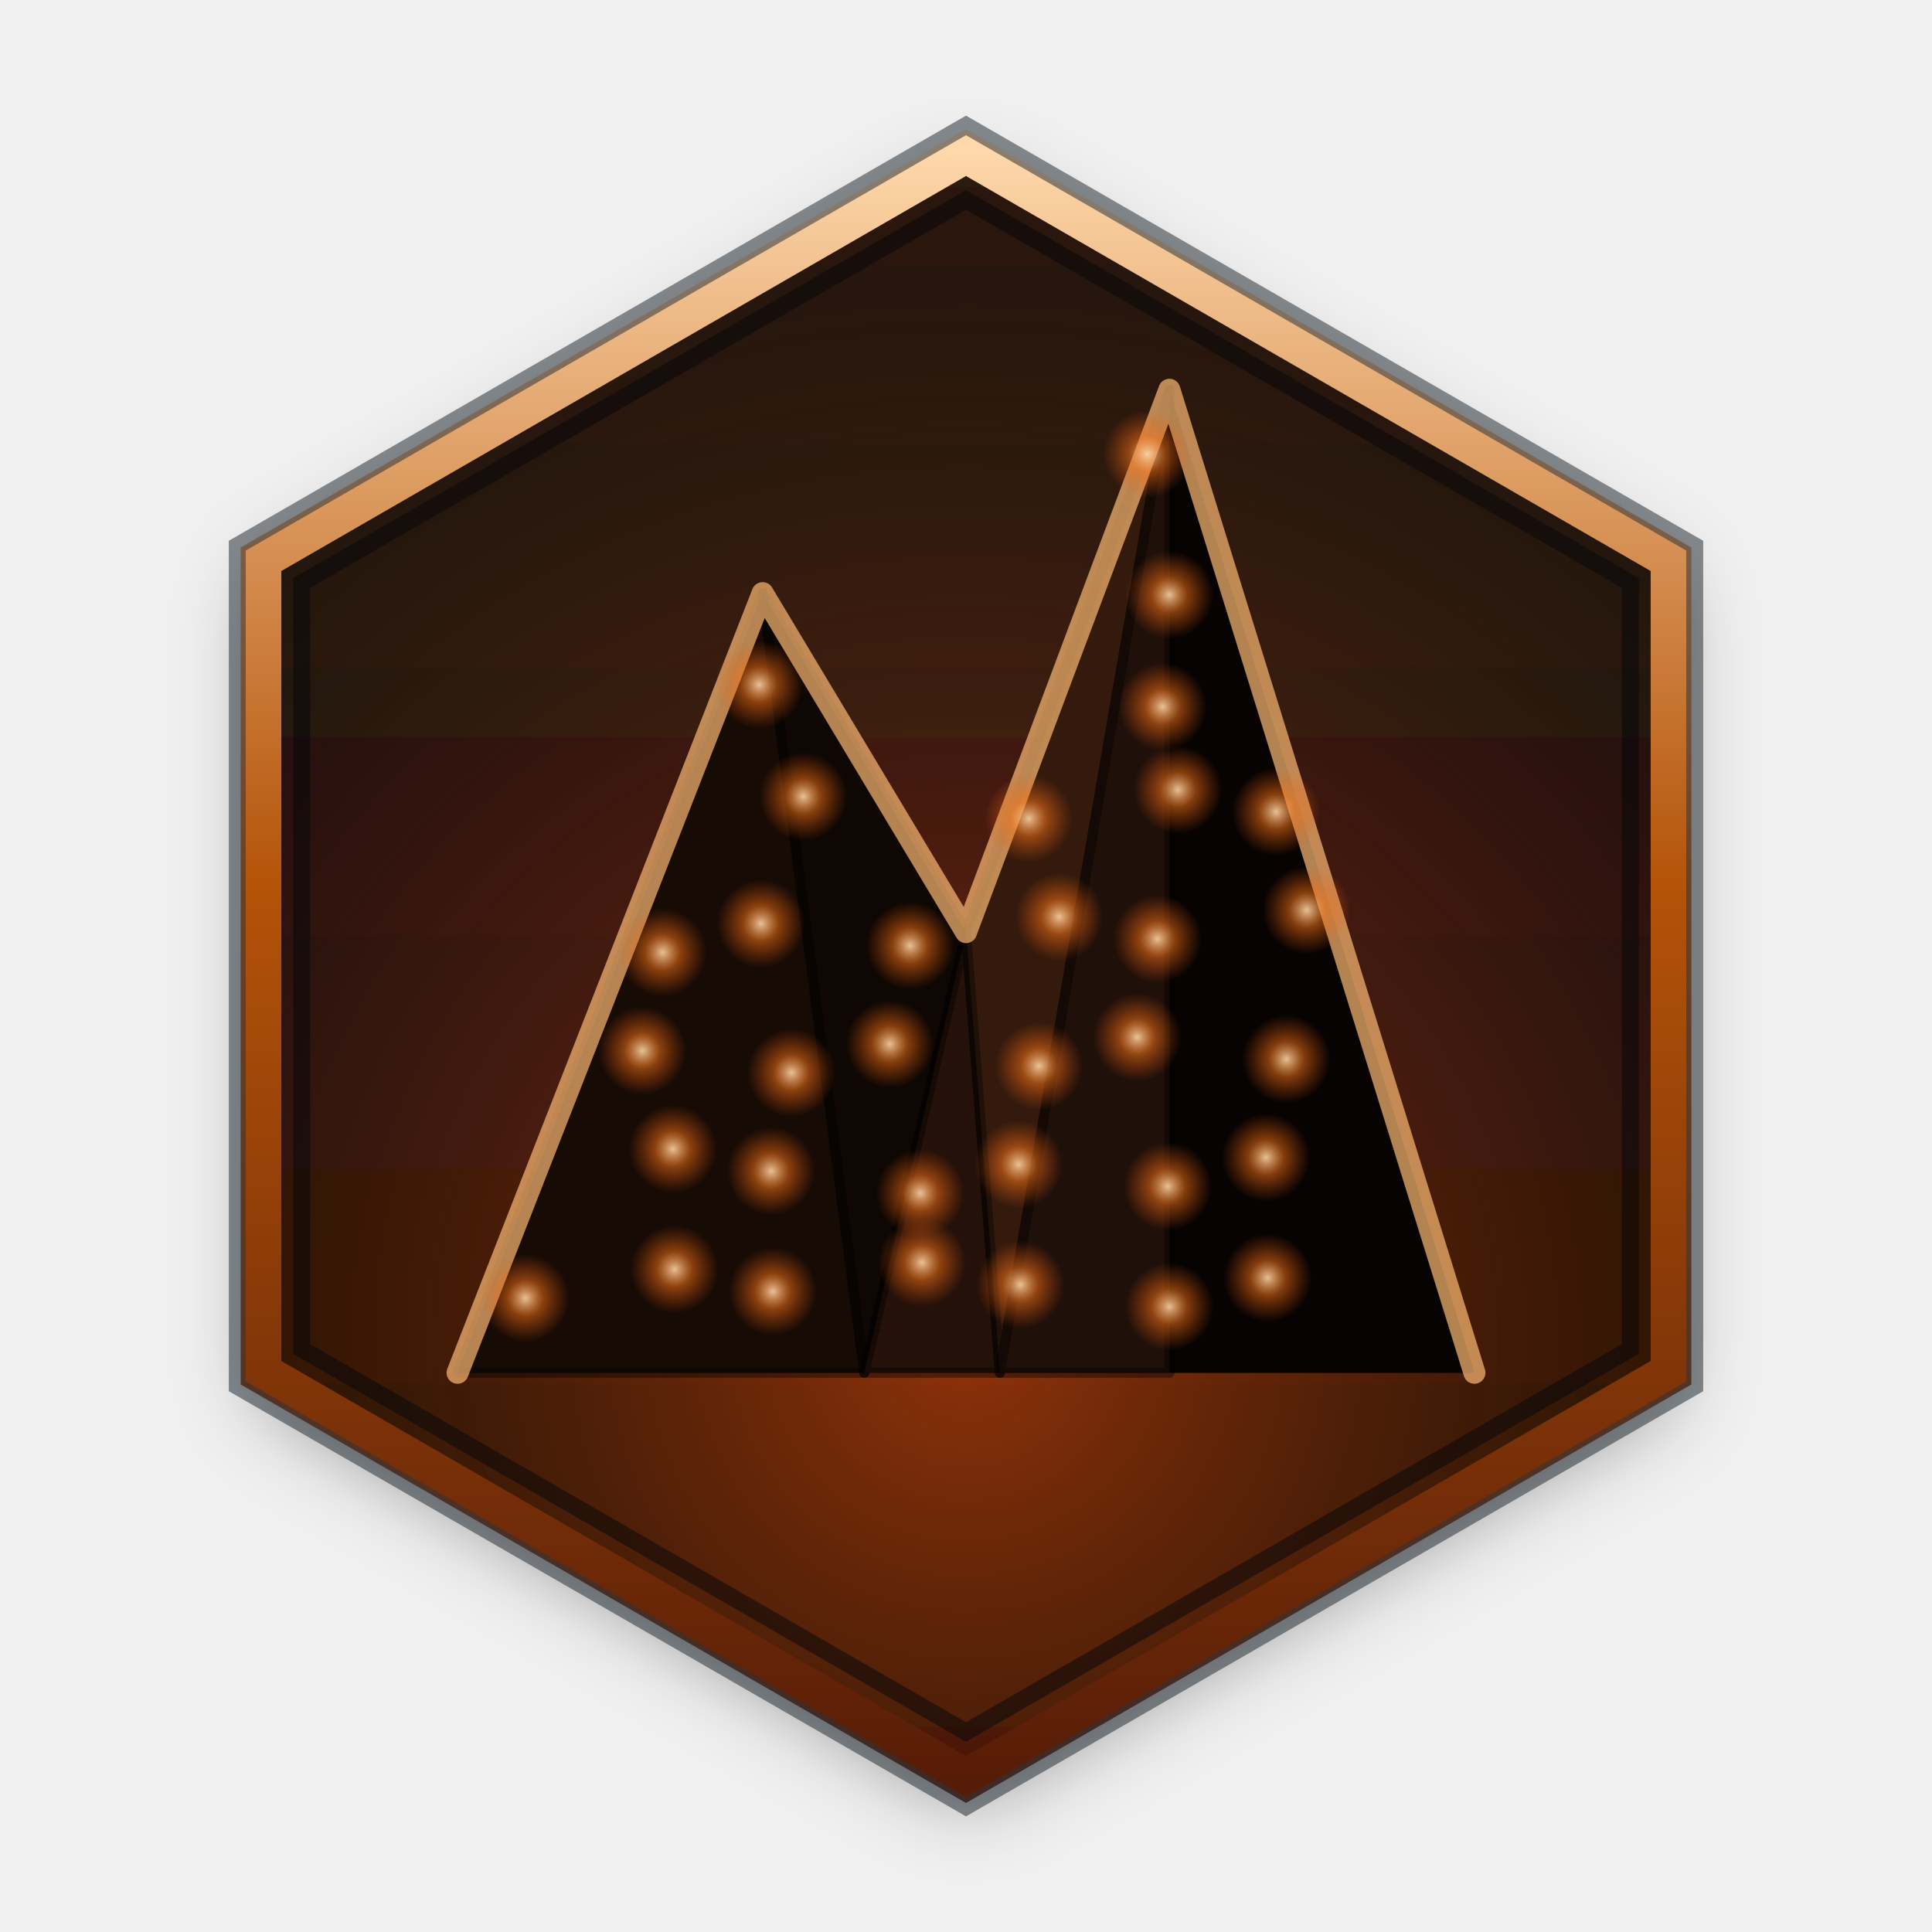
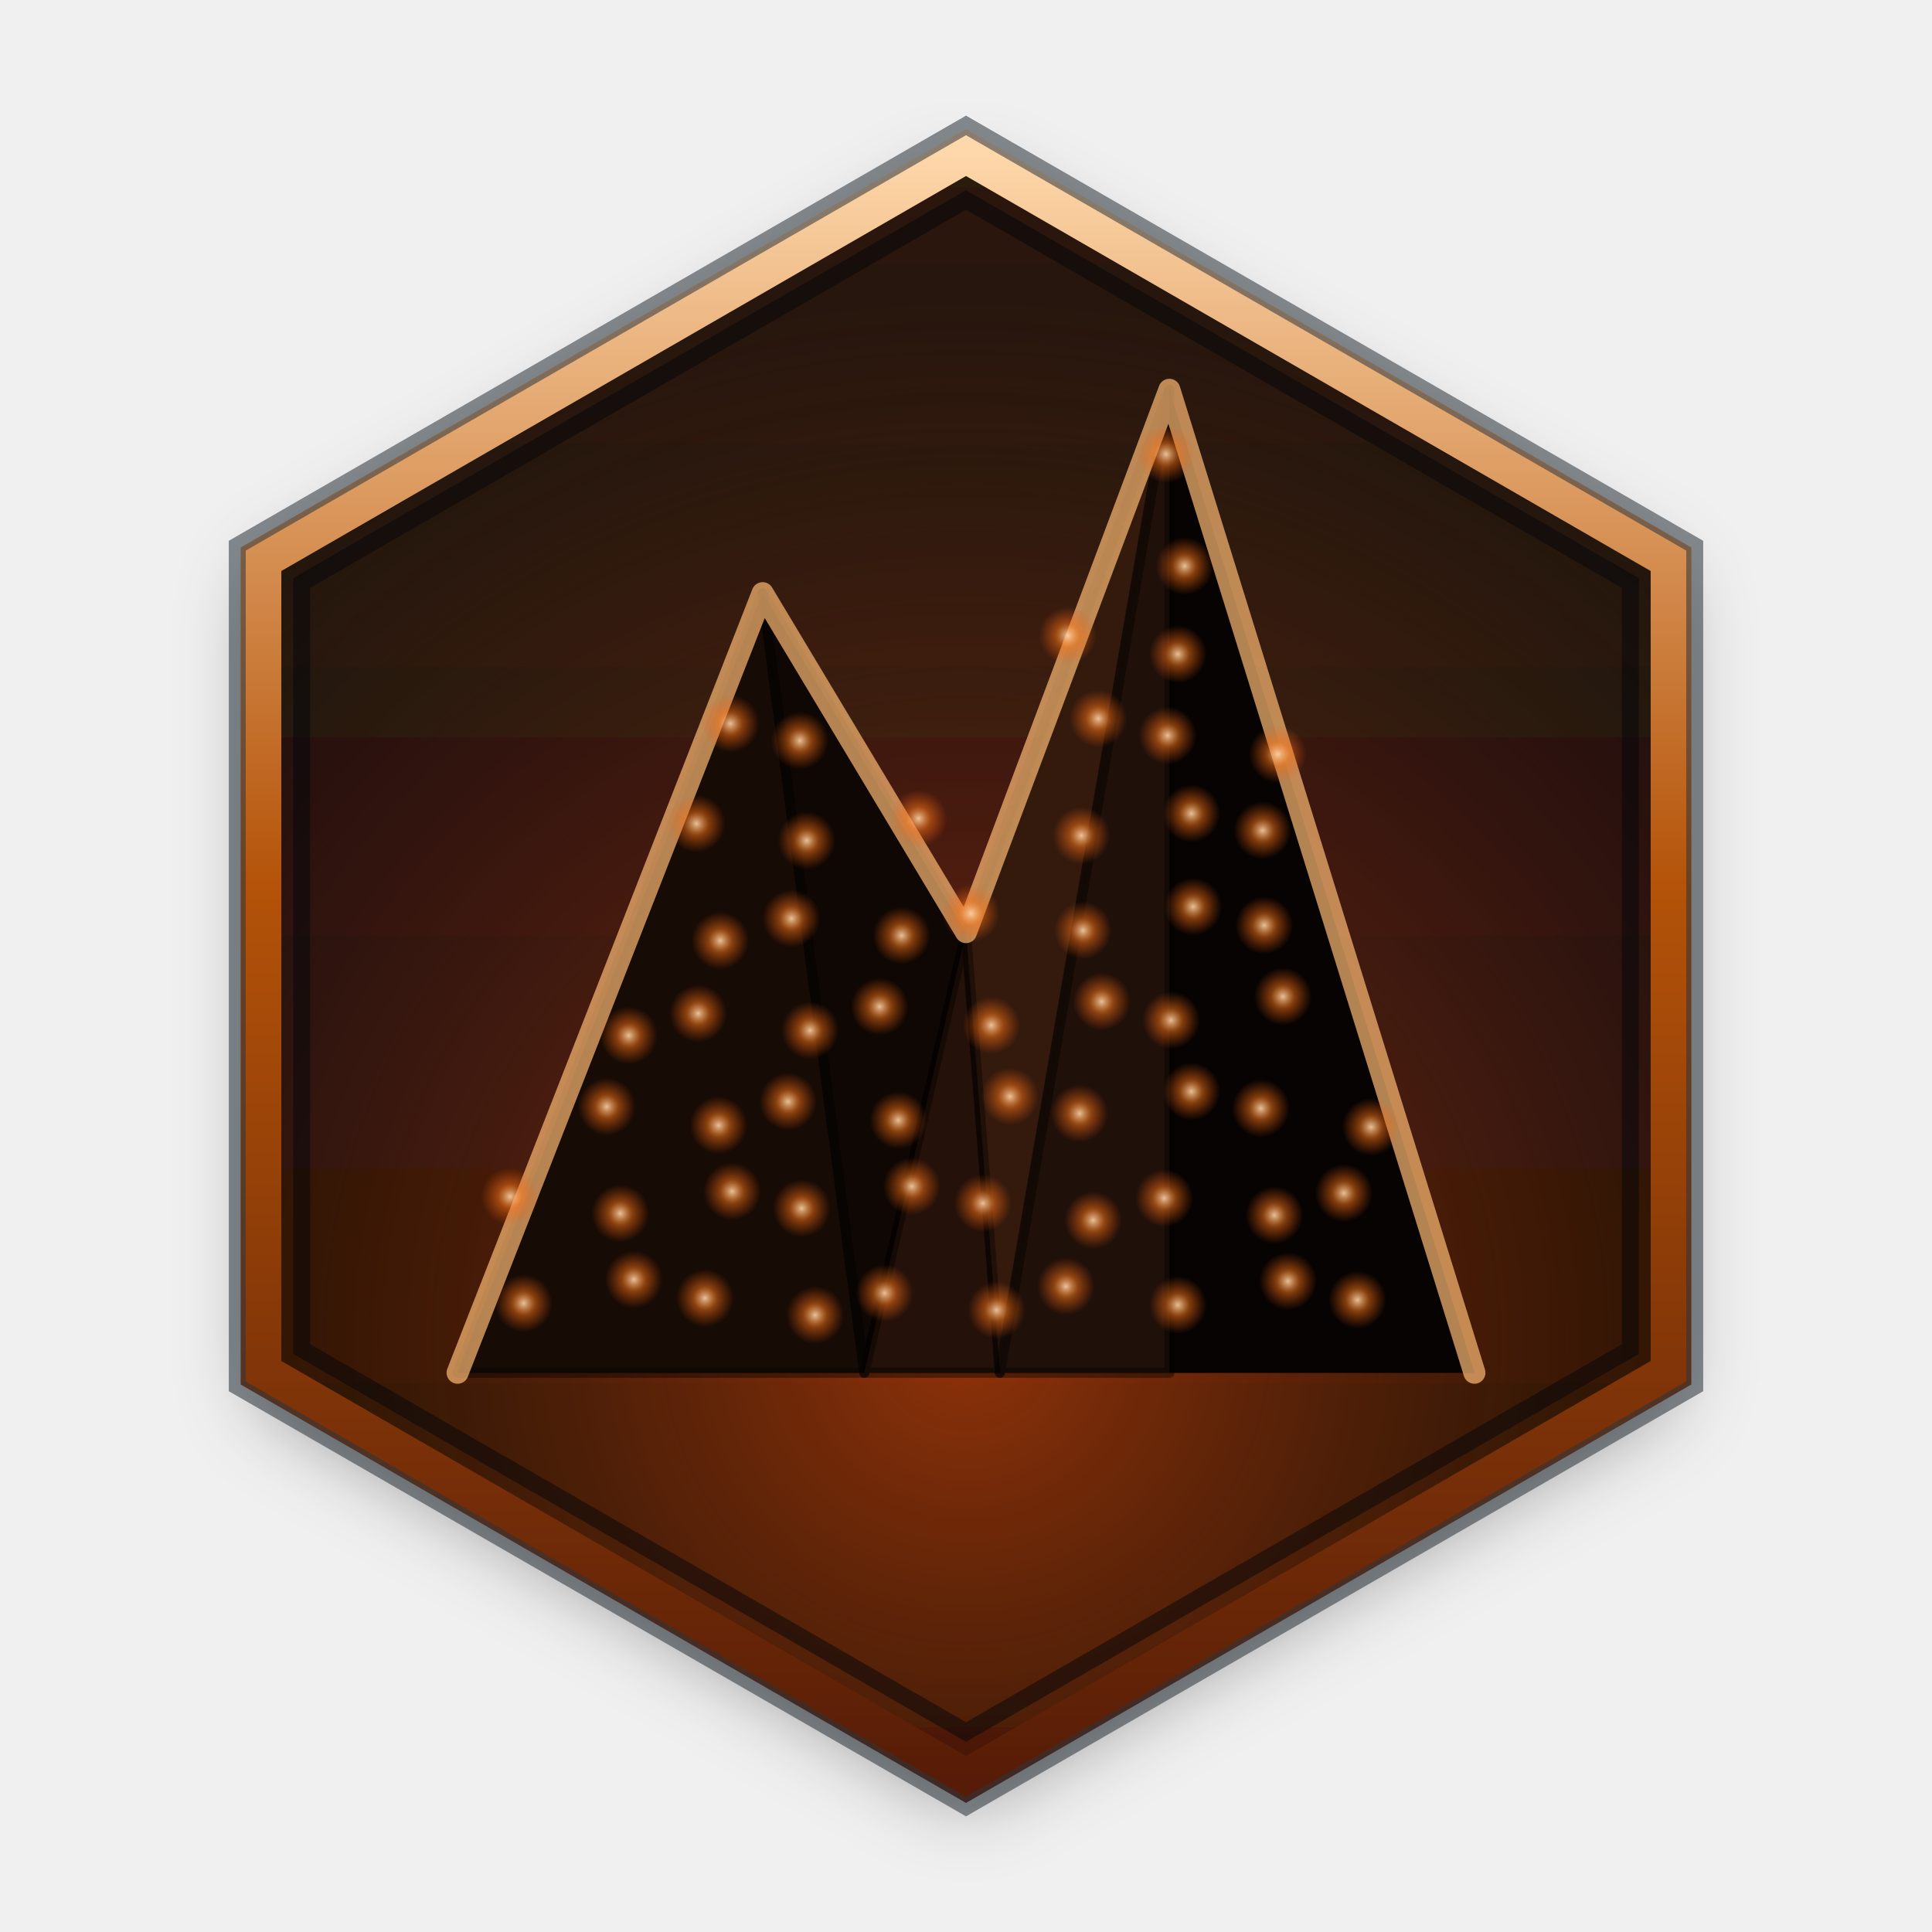
<svg xmlns="http://www.w3.org/2000/svg" viewBox="633 193 114 114" width="114" height="114" role="img" aria-label="melkor logo">
  <defs>
    <radialGradient id="hubGrad" cx="50%" cy="42%" r="65%">
      <stop offset="0%" stop-color="#06281d" />
      <stop offset="100%" stop-color="#0a1117" />
    </radialGradient>
    <radialGradient id="gateGrad" cx="50%" cy="40%" r="68%">
      <stop offset="0%" stop-color="#332408" />
      <stop offset="100%" stop-color="#10131a" />
    </radialGradient>
    <radialGradient id="voxGrad" cx="50%" cy="40%" r="68%">
      <stop offset="0%" stop-color="#2a0a2e" />
      <stop offset="100%" stop-color="#10131a" />
    </radialGradient>
    <radialGradient id="galGrad" cx="50%" cy="40%" r="68%">
      <stop offset="0%" stop-color="#2a0a0a" />
      <stop offset="100%" stop-color="#10131a" />
    </radialGradient>
    <radialGradient id="hdGrad" cx="50%" cy="40%" r="68%">
      <stop offset="0%" stop-color="#042f2a" />
      <stop offset="100%" stop-color="#10131a" />
    </radialGradient>
    <radialGradient id="crebGrad" cx="50%" cy="40%" r="70%">
      <stop offset="0%" stop-color="#3c4d21" />
      <stop offset="62%" stop-color="#26311a" />
      <stop offset="100%" stop-color="#161c10" />
    </radialGradient>
    <filter id="nodeShadow" x="-40%" y="-40%" width="180%" height="180%">
      <feDropShadow dx="0" dy="1.5" stdDeviation="2.4" flood-color="#000000" flood-opacity="0.38" />
    </filter>
    <filter id="soft" x="-60%" y="-60%" width="220%" height="220%">
      <feGaussianBlur stdDeviation="4" result="b" />
      <feMerge>
        <feMergeNode in="b" />
        <feMergeNode in="SourceGraphic" />
      </feMerge>
    </filter>
    <filter id="edgeGlow" x="-30%" y="-30%" width="160%" height="160%">
      <feGaussianBlur stdDeviation="2.4" result="b" />
      <feMerge>
        <feMergeNode in="b" />
        <feMergeNode in="SourceGraphic" />
      </feMerge>
    </filter>
    <filter id="hdBloom" x="-40%" y="-40%" width="180%" height="180%">
      <feGaussianBlur stdDeviation="1.5" result="b" />
      <feMerge>
        <feMergeNode in="b" />
        <feMergeNode in="SourceGraphic" />
      </feMerge>
    </filter>
    <filter id="mwBloom" x="-300%" y="-300%" width="700%" height="700%">
      <feGaussianBlur stdDeviation="1.4" result="b" />
      <feMerge>
        <feMergeNode in="b" />
        <feMergeNode in="SourceGraphic" />
      </feMerge>
    </filter>
    <linearGradient id="eg0" gradientUnits="userSpaceOnUse" x1="147" y1="230" x2="209" y2="230">
      <stop offset="0%" stop-color="#bcc6d1" />
      <stop offset="100%" stop-color="#fbbf24" />
    </linearGradient>
    <linearGradient id="eg1" gradientUnits="userSpaceOnUse" x1="287" y1="212.4" x2="411.5" y2="153.1">
      <stop offset="0%" stop-color="#fbbf24" />
      <stop offset="100%" stop-color="#a78bfa" />
    </linearGradient>
    <linearGradient id="eg2" gradientUnits="userSpaceOnUse" x1="286.9" y1="247.9" x2="423.1" y2="314.1">
      <stop offset="0%" stop-color="#fbbf24" />
      <stop offset="100%" stop-color="#9caf88" />
    </linearGradient>
    <linearGradient id="eg3" gradientUnits="userSpaceOnUse" x1="214.8" y1="107.9" x2="423.9" y2="126.7">
      <stop offset="0%" stop-color="#34d399" />
      <stop offset="100%" stop-color="#a78bfa" />
    </linearGradient>
    <linearGradient id="eg4" gradientUnits="userSpaceOnUse" x1="608.5" y1="142.9" x2="499.2" y2="133.4">
      <stop offset="0%" stop-color="#60a5fa" />
      <stop offset="100%" stop-color="#a78bfa" />
    </linearGradient>
    <linearGradient id="eg5" gradientUnits="userSpaceOnUse" x1="641.2" y1="224.6" x2="510" y2="156.1">
      <stop offset="0%" stop-color="#fb923c" />
      <stop offset="100%" stop-color="#a78bfa" />
    </linearGradient>
    <linearGradient id="eg6" gradientUnits="userSpaceOnUse" x1="668.2" y1="329.2" x2="492.8" y2="161.3">
      <stop offset="0%" stop-color="#fb7185" />
      <stop offset="100%" stop-color="#a78bfa" />
    </linearGradient>
    <linearGradient id="eg7" gradientUnits="userSpaceOnUse" x1="492.2" y1="306.6" x2="664.3" y2="170.3">
      <stop offset="0%" stop-color="#9caf88" />
      <stop offset="100%" stop-color="#60a5fa" />
    </linearGradient>
    <linearGradient id="eg8" gradientUnits="userSpaceOnUse" x1="498.6" y1="318.2" x2="638.2" y2="268.5">
      <stop offset="0%" stop-color="#9caf88" />
      <stop offset="100%" stop-color="#fb923c" />
    </linearGradient>
    <linearGradient id="eg9" gradientUnits="userSpaceOnUse" x1="500.9" y1="335.2" x2="603" y2="343.2">
      <stop offset="0%" stop-color="#9caf88" />
      <stop offset="100%" stop-color="#fb7185" />
    </linearGradient>
    <linearGradient id="eg10" gradientUnits="userSpaceOnUse" x1="110" y1="319" x2="110" y2="267">
      <stop offset="0%" stop-color="#e879f9" />
      <stop offset="100%" stop-color="#bcc6d1" />
    </linearGradient>
    <linearGradient id="eg11" gradientUnits="userSpaceOnUse" x1="336.9" y1="373" x2="421.1" y2="345">
      <stop offset="0%" stop-color="#38bdf8" />
      <stop offset="100%" stop-color="#9caf88" />
    </linearGradient>
    <linearGradient id="eg12" gradientUnits="userSpaceOnUse" x1="446.1" y1="287.2" x2="447.9" y2="292.8">
      <stop offset="0%" stop-color="#ef4444" />
      <stop offset="100%" stop-color="#9caf88" />
    </linearGradient>
    <linearGradient id="eg13" gradientUnits="userSpaceOnUse" x1="398.1" y1="228.3" x2="209.7" y2="124.7">
      <stop offset="0%" stop-color="#ef4444" />
      <stop offset="100%" stop-color="#34d399" />
    </linearGradient>
    <linearGradient id="eg14" gradientUnits="userSpaceOnUse" x1="284.1" y1="207.3" x2="287.9" y2="204.7">
      <stop offset="0%" stop-color="#fbbf24" />
      <stop offset="100%" stop-color="#2dd4bf" />
    </linearGradient>
    <linearGradient id="eg15" gradientUnits="userSpaceOnUse" x1="357.3" y1="202.8" x2="398.7" y2="227.2">
      <stop offset="0%" stop-color="#2dd4bf" />
      <stop offset="100%" stop-color="#ef4444" />
    </linearGradient>
    <linearGradient id="eg16" gradientUnits="userSpaceOnUse" x1="360.4" y1="167.5" x2="414.3" y2="147.2">
      <stop offset="0%" stop-color="#2dd4bf" />
      <stop offset="100%" stop-color="#a78bfa" />
    </linearGradient>
  </defs>
  <style>
    :root { --hub-accent: #34d399; --cube-accent: #fb923c; --tri-accent: #a78bfa; }
    .cap        { font: 400 11px ui-monospace, SFMono-Regular, Menlo, monospace; fill: #6e7681; }
    .edge       { opacity: 0.55; }
    .edge-live  { filter: url(#edgeGlow); }
    .flow       { fill: none; stroke: #e2faff; stroke-width: 2.4; stroke-dasharray: 1.5 9; stroke-linecap: round; opacity: 0.9; }
    .flow-rev   { stroke-width: 2; opacity: 0.78; }
    .chip       { fill: #0d1117; stroke-width: 1.5; }
    .chip-label { font: 400 12px ui-monospace, SFMono-Regular, Menlo, monospace; fill: #c9d1d9; }
    .hub-fill   { fill: url(#hubGrad); }
    .hub-ring   { fill: none; stroke: url(#hubBezel); stroke-width: 2.2; }
    .hub-glow   { fill: none; stroke: #34d399; stroke-width: 6; stroke-opacity: 0.18; filter: url(#soft); }
    .hub-label  { font: 400 12px ui-monospace, SFMono-Regular, Menlo, monospace; fill: #6ee7b7; }
    .pid-track   { fill: none; stroke: #065f46; stroke-opacity: 0.35; stroke-width: 4; stroke-linecap: round; }
    .pid-fill    { fill: none; stroke: #34d399; stroke-width: 4; stroke-linecap: round; }
    .pid-tip-u   { fill: #a7f3d0; }
    .pid-tip-s   { fill: #d1fae5; }
    .pid-wg      { fill: none; stroke: #043a2e; stroke-width: 2.4; stroke-linecap: round; }
    .pid-wg-lit  { fill: none; stroke: #6ee7b7; stroke-width: 0.9; stroke-linecap: round; }
    .pid-port    { fill: #34d399; }
    .pid-port-core { fill: #06281d; }
    .pid-chip    { fill: #d1fae5; }
    .pid-base    { fill: none; stroke: #6ee7b7; stroke-opacity: 0.3; stroke-width: 1; stroke-linecap: round; }
    .pid-keystone{ fill: none; stroke: #34d399; stroke-opacity: 0.45; stroke-width: 1.2; stroke-linecap: round; }
    .pid-flash   { fill: none; stroke: #d1fae5; stroke-width: 1.4; stroke-linecap: round; opacity: 0; }
    .pid-core-crown { fill: #6ee7b7; }
    .pid-core-bl { fill: #065f46; }
    .pid-core-br { fill: #047857; }
    .pid-core-edge { fill: none; stroke: #a7f3d0; stroke-width: 0.8; stroke-linejoin: round; }
    .pid-seam    { fill: none; stroke: #d1fae5; stroke-width: 0.7; stroke-opacity: 0.9; stroke-linecap: round; }
    .pid-facet   { fill: none; stroke: #a7f3d0; stroke-width: 0.5; stroke-opacity: 0.35; }
    .pid-hot     { fill: #ecfdf5; }
    .pid-hot-in  { fill: #f0fdf4; }
    .pid-compute { fill: none; stroke: #6ee7b7; stroke-width: 1; opacity: 0; }
    .seat-ring     { fill: none; stroke-width: 2.2; }
    .seat-groove   { fill: none; stroke: #05070b; stroke-opacity: 0.5; stroke-width: 1; }
    .seat-hairline { fill: none; stroke: #2b333d; stroke-opacity: 0.55; stroke-width: 1; }
    .seat-gate     { fill: url(#gateGrad); }
    .seat-vox      { fill: url(#voxGrad); }
    .mel-plate    { fill: url(#melPlate); }
    .mel-rock     { fill: #050302; }
    .mel-ridge    { fill: none; stroke: #fdba74; stroke-opacity: 0.7; stroke-width: 1.3; stroke-linejoin: round; stroke-linecap: round; }
    .mel-facet    { fill: #070302; }
    .mel-tin      { stroke: #000000; stroke-opacity: 0.4; stroke-width: 0.6; stroke-linejoin: round; }
    .mel-splat    { fill: url(#melSplat); }
+     .mel-front    { fill: #ffedd5; filter: url(#edgeGlow); }
    .mel-edge     { fill: none; stroke: url(#melBezel); stroke-width: 2.4; stroke-linejoin: miter; }
    .mel-groove   { fill: none; stroke: #05070b; stroke-opacity: 0.5; stroke-width: 1; }
    .mel-hairline { fill: none; stroke: #2b333d; stroke-opacity: 0.55; stroke-width: 1; }
    .cube-label { font: 400 12px ui-monospace, SFMono-Regular, Menlo, monospace; fill: #fdba74; }
    .logo-label     { font: 400 12px ui-monospace, SFMono-Regular, Menlo, monospace; fill: #cdd6e0; }
    .prz-body     { fill: url(#przGlass); }
    .prz-edge     { fill: none; stroke: url(#przSilver); stroke-width: 2.4; }
    .prz-groove   { fill: none; stroke: #05070b; stroke-opacity: 0.5; stroke-width: 1; }
    .prz-hairline { fill: none; stroke: #2b333d; stroke-opacity: 0.55; stroke-width: 1; }
    .prz-hill     { fill: url(#przHill); }
    .prz-hill-hi  { fill: url(#przHillHi); }
    .prz-hill-ao  { fill: url(#przHillAo); }
    .prz-spill    { fill: url(#przSpill); }
    .prz-crest    { fill: none; stroke: #d8ccff; stroke-width: 1.8; stroke-linecap: round; stroke-opacity: 0.95; }
    .prz-ray      { fill: none; stroke-width: 1.4; stroke-linecap: round; stroke-opacity: 0.5; }
    .prz-ray-flow { fill: none; stroke-width: 1.9; stroke-linecap: round; stroke-dasharray: 4 22; stroke-opacity: 0.92; }
    .prz-blade    { fill: url(#przBlade); stroke: #cbd3db; stroke-width: 0.4; stroke-linejoin: round; }
    .prz-blade-core { stroke: #f8fafc; stroke-width: 0.8; stroke-linecap: round; stroke-opacity: 0.85; }
    .prz-blade-glint { stroke: #ffffff; stroke-width: 1.3; stroke-linecap: round; stroke-dasharray: 5 44; stroke-opacity: 0.95; }
    .prz-foot-hot { fill: #ffffff; }
    .tri-label  { font: 400 12px ui-monospace, SFMono-Regular, Menlo, monospace; fill: #c4b5fd; }
    .gate-wire      { fill: none; stroke: #fbbf24; stroke-width: 2.6; stroke-linecap: round; opacity: 0.92; }
    .gate-wire-perc { fill: none; stroke: #fbbf24; stroke-width: 2; stroke-linecap: round; stroke-dasharray: 5 4; opacity: 0.6; }
    .gate-bar       { fill: #fbbf24; fill-opacity: 0.16; stroke: #fbbf24; stroke-width: 2; }
    .gate-port      { fill: #fbbf24; }
    .gate-tick      { fill: none; stroke: #fde68a; stroke-width: 1.6; stroke-linecap: round; stroke-linejoin: round; }
    .gate-packet    { fill: #fde68a; }
    .gate-packet-perc { fill: #fde68a; opacity: 0.7; }
    .gate-label     { font: 400 12px ui-monospace, SFMono-Regular, Menlo, monospace; fill: #fbbf24; text-anchor: middle; }
    .vox-top    { fill: #e879f9; fill-opacity: 0.6; stroke: #e879f9; stroke-width: 1.3; }
    .vox-left   { fill: #e879f9; fill-opacity: 0.32; stroke: #e879f9; stroke-width: 1.3; }
    .vox-right  { fill: #e879f9; fill-opacity: 0.15; stroke: #e879f9; stroke-width: 1.3; }
    .flag-k     { fill: #181818; }
    .flag-r     { fill: #d8001d; }
    .flag-g     { fill: #ffcc00; }
    .flag-edge  { fill: none; stroke: #ffffff; stroke-opacity: 0.16; stroke-width: 0.6; }
    .vox-label  { font: 400 12px ui-monospace, SFMono-Regular, Menlo, monospace; fill: #f0abfc; }
    .vox-net    { color: #e879f9; }
    .vox-code   { fill: none; stroke: #f0abfc; stroke-width: 2.4; stroke-linecap: round; stroke-linejoin: round; }
    .seat-creb     { fill: url(#crebGrad); }
    .creb-signal   { fill: none; stroke: #b6cf86; stroke-opacity: 0.7; stroke-width: 1.2; }
    .creb-tick     { fill: none; stroke: #b6cf86; stroke-width: 1.7; stroke-linecap: round; stroke-linejoin: round; }
    .creb-xhair    { fill: none; stroke: #a8c07a; stroke-opacity: 0.7; stroke-width: 1.3; stroke-linecap: round; }
    .creb-eye-core { fill: #ff6b5e; }
    .creb-eye-hot  { fill: #fff1f0; }
    .raven-label { font: 400 12px ui-monospace, SFMono-Regular, Menlo, monospace; fill: #9caf88; }
    .raven-cursor { fill: #9caf88; }
    .radar-label  { font: 400 12px ui-monospace, SFMono-Regular, Menlo, monospace; fill: #38bdf8; }
    .mw-iris      { fill: #101a26; stroke: #38bdf8; stroke-opacity: 0.25; stroke-width: 1; }
    .mw-well      { fill: url(#mwWell); }
    .mw-core      { fill: url(#mwCore); }
    .mw-aphex     { fill: none; stroke: #e0f2fe; stroke-opacity: 0.45; stroke-width: 0.8; stroke-linejoin: round; }
    .mw-blade     { fill: none; stroke: #7dd3fc; stroke-opacity: 0.55; stroke-width: 1.2; }
    .mw-blade-sh  { fill: none; stroke: #05070b; stroke-opacity: 0.7; stroke-width: 1.2; }
    .mw-inner     { fill: none; stroke: url(#mwBezel); stroke-width: 1.6; stroke-opacity: 0.9; stroke-linecap: round; }
    .mw-notch     { fill: none; stroke: #bae6fd; stroke-width: 1.4; stroke-linejoin: round; stroke-linecap: round; }
+     .mw-tick      { stroke: #38bdf8; stroke-opacity: 0.4; stroke-width: 1; }
+     .mw-dot       { fill: #7dd3fc; fill-opacity: 0.16; }
    .mw-lock      { fill: none; stroke: #ef4444; stroke-width: 1.2; stroke-linecap: round; stroke-linejoin: round; }
    .mw-lock-dot  { fill: #ff6b5e; }
    .mw-drone-arm { fill: none; stroke: #7dd3fc; stroke-width: 1.4; stroke-linecap: round; }
    .mw-rotor     { fill: #12283b; stroke: #7dd3fc; stroke-width: 1.2; }
    .mw-hub       { fill: #f0f9ff; }
    .mw-ring      { fill: none; stroke: url(#mwBezel); stroke-width: 2.2; }
    .mw-groove    { fill: none; stroke: #05070b; stroke-opacity: 0.5; stroke-width: 1; }
    .mw-hairline  { fill: none; stroke: #2b333d; stroke-opacity: 0.55; stroke-width: 1; }
    .seat-gal   { fill: url(#galGrad); }
    .gal-signal { fill: none; stroke: #ef4444; stroke-opacity: 0.7; stroke-width: 1.1; }
    .gal-fiber  { fill: none; stroke: #22d3ee; stroke-opacity: 0.75; stroke-width: 1.4; stroke-linecap: round; }
    .gal-pulse  { fill: none; stroke: #a5f3fc; stroke-opacity: 0.95; stroke-width: 1.4; stroke-linecap: round; stroke-dasharray: 3 40; }
    .gal-port   { fill: #0a121c; stroke: #22d3ee; stroke-opacity: 0.9; stroke-width: 1; }
    .gal-jack   { fill: #a5f3fc; fill-opacity: 0.85; }
    .gal-plate  { fill: url(#galPlateG); stroke: #22d3ee; stroke-opacity: 0.9; stroke-width: 1.2; stroke-linejoin: miter; }
    .gal-crest  { stroke: #22d3ee; stroke-opacity: 0.28; stroke-width: 0.6; stroke-linejoin: miter; }
    .gal-slit   { fill: #05070b; stroke: #22d3ee; stroke-opacity: 0.55; stroke-width: 0.8; stroke-linejoin: miter; }
    .gal-hotf   { fill: #ef4444; }
    .gal-label  { font: 400 12px ui-monospace, SFMono-Regular, Menlo, monospace; fill: #ef4444; }
    .seat-hd         { fill: url(#hdGrad); }
    .hd-void         { fill: #03211d; }
    .hd-frame        { fill: url(#haldirArch); stroke: #0f766e; stroke-width: 0.5; stroke-opacity: 0.7; }
    .hd-reed         { fill: none; stroke: #0f766e; stroke-width: 0.6; stroke-opacity: 0.5; stroke-linecap: round; }
    .hd-speed        { fill: none; stroke: #5eead4; stroke-width: 0.6; stroke-opacity: 0.4; stroke-linecap: round; }
    .hd-thresh       { fill: none; stroke: #2dd4bf; stroke-width: 1.6; stroke-linecap: round; stroke-opacity: 0.85; }
    .hd-beam         { fill: none; stroke: #ef4444; stroke-width: 1.4; stroke-linecap: round; stroke-opacity: 0.92; }
    .hd-diode        { fill: #ff3b47; }
    .hd-diode-hot    { fill: #ffe1dd; }
    .hd-core         { fill: #ef4444; }
    .hd-core-facet   { fill: #ff9d94; fill-opacity: 0.95; }
    .hd-core-hot     { fill: #fff1f0; }
    .hd-coreglow     { fill: url(#hdCoreGlow); }
    .hd-sun          { fill: none; stroke: #ff6b5e; stroke-width: 0.8; stroke-opacity: 0.85; stroke-linecap: round; }
    .hd-scan         { fill: #ffd9d4; }
    .hd-tok-in       { fill: #ff6b5e; }
    .hd-tok-out      { fill: #fff1f0; }
    .hd-flash        { fill: #fff1f0; }
    .haldir-label    { font: 400 12px ui-monospace, SFMono-Regular, Menlo, monospace; fill: #2dd4bf; }
    .wg-rule    { stroke: #30363d; stroke-width: 1; stroke-opacity: 0.55; }
    .wg-bracket { fill: none; stroke: #fbbf24; stroke-width: 1.5; stroke-linecap: round; stroke-opacity: 0.85; }
    .panel      { fill: #ffffff; fill-opacity: 0.022; stroke: #ffffff; stroke-opacity: 0.07; }
    text { paint-order: stroke; stroke: #0d1117; stroke-width: 2.6; stroke-linejoin: round; text-transform: uppercase; letter-spacing: 2.5px; }
    @media (prefers-reduced-motion: reduce) { animate, animateTransform { display: none; } }
  </style>
  <g>
    <defs>
      <linearGradient id="melPlate" x1="0" y1="202" x2="0" y2="298" gradientUnits="userSpaceOnUse">
        <stop offset="0%" stop-color="#2b1a10" />
        <stop offset="55%" stop-color="#170d07" />
        <stop offset="100%" stop-color="#0b0604" />
      </linearGradient>
      <radialGradient id="melSplat">
        <stop offset="0%" stop-color="#fed7aa" stop-opacity="0.9" />
        <stop offset="42%" stop-color="#f97316" stop-opacity="0.5" />
        <stop offset="100%" stop-color="#ea580c" stop-opacity="0" />
      </radialGradient>
      <radialGradient id="melHeat" gradientUnits="userSpaceOnUse" cx="690" cy="272" r="62">
        <stop offset="0%" stop-color="#c2410c" stop-opacity="0.72" />
        <stop offset="45%" stop-color="#9a3412" stop-opacity="0.38" />
        <stop offset="100%" stop-color="#7c2d12" stop-opacity="0" />
      </radialGradient>
      <linearGradient id="melBezel" x1="0" y1="202" x2="0" y2="298" gradientUnits="userSpaceOnUse">
        <stop offset="0%" stop-color="#fed7aa" />
        <stop offset="45%" stop-color="#b45309" />
        <stop offset="100%" stop-color="#571c07" />
      </linearGradient>
      <clipPath id="melClip">
        <path d="M690 202 L731.6 226 L731.6 274 L690 298 L648.4 274 L648.4 226 Z" />
      </clipPath>
+       <clipPath id="melMassif">
+         <path d="M660 274 L678 228 L690 248 L702 216 L720 274 Z" />
+       </clipPath>
    </defs>
    <g filter="url(#nodeShadow)">
      <path d="M690 202 L731.6 226 L731.6 274 L690 298 L648.4 274 L648.4 226 Z" class="mel-plate" />
    </g>
    <g clip-path="url(#melClip)">
      <path d="M690 202 L731.6 226 L731.6 274 L690 298 L648.4 274 L648.4 226 Z" fill="url(#melHeat)" />
      <path d="M660 274 L678 228 L690 248 L702 216 L720 274 Z" class="mel-rock" />
      <path d="M702 216 L720 274 L702 274 Z" class="mel-facet" />
      <polygon class="mel-tin" points="660,274 678,228 684,274" fill="#170b05" />
      <polygon class="mel-tin" points="678,228 690,248 684,274" fill="#0e0703" />
      <polygon class="mel-tin" points="690,248 692,274 684,274" fill="#241109" />
      <polygon class="mel-tin" points="690,248 702,216 692,274" fill="#331A0d" />
      <polygon class="mel-tin" points="702,216 702,274 692,274" fill="#20100a" />
      <path d="M660 274 L678 228 L690 248 L702 216 L720 274" class="mel-ridge" />
-       <circle class="mel-splat" cx="700.7" cy="219.8" r="2.6" opacity="1">
-         <animate attributeName="opacity" values="1;1;0;0;1;1" keyTimes="0;0.14;0.24;0.5;0.6;1" dur="6s" repeatCount="indefinite" />
-       </circle>
-       <circle class="mel-splat" cx="702" cy="228.1" r="2.6" opacity="1">
-         <animate attributeName="opacity" values="1;1;0;0;1;1" keyTimes="0;0.14;0.24;0.5;0.6;1" dur="6s" repeatCount="indefinite" />
-       </circle>
-       <circle class="mel-splat" cx="677.8" cy="233.4" r="2.6" opacity="1">
-         <animate attributeName="opacity" values="1;1;0;0;1;1" keyTimes="0;0.14;0.24;0.5;0.6;1" dur="6s" repeatCount="indefinite" />
-       </circle>
-       <circle class="mel-splat" cx="701.6" cy="234.7" r="2.6" opacity="1">
-         <animate attributeName="opacity" values="1;1;0;0;1;1" keyTimes="0;0.14;0.24;0.5;0.6;1" dur="6s" repeatCount="indefinite" />
-       </circle>
-       <circle class="mel-splat" cx="680.4" cy="240" r="2.6" opacity="1">
-         <animate attributeName="opacity" values="1;1;0;0;1;1" keyTimes="0;0.14;0.24;0.4;0.5;1" dur="6s" repeatCount="indefinite" />
-       </circle>
-       <circle class="mel-splat" cx="693.7" cy="241.3" r="2.6" opacity="1">
-         <animate attributeName="opacity" values="1;1;0;0;1;1" keyTimes="0;0.14;0.24;0.4;0.5;1" dur="6s" repeatCount="indefinite" />
-       </circle>
-       <circle class="mel-splat" cx="702.5" cy="239.6" r="2.6" opacity="1">
-         <animate attributeName="opacity" values="1;1;0;0;1;1" keyTimes="0;0.14;0.24;0.5;0.6;1" dur="6s" repeatCount="indefinite" />
-       </circle>
-       <circle class="mel-splat" cx="708.3" cy="240.9" r="2.6" opacity="1">
-         <animate attributeName="opacity" values="1;1;0;0;1;1" keyTimes="0;0.14;0.24;0.4;0.5;1" dur="6s" repeatCount="indefinite" />
-       </circle>
-       <circle class="mel-splat" cx="672.1" cy="249.2" r="2.6" opacity="1">
-         <animate attributeName="opacity" values="1;1;0;0;1;1" keyTimes="0;0.14;0.24;0.4;0.5;1" dur="6s" repeatCount="indefinite" />
-       </circle>
-       <circle class="mel-splat" cx="677.9" cy="247.5" r="2.6" opacity="1">
-         <animate attributeName="opacity" values="1;1;0;0;1;1" keyTimes="0;0.14;0.24;0.4;0.5;1" dur="6s" repeatCount="indefinite" />
-       </circle>
-       <circle class="mel-splat" cx="686.7" cy="248.8" r="2.6" opacity="1">
-         <animate attributeName="opacity" values="1;1;0;0;1;1" keyTimes="0;0.14;0.24;0.4;0.5;1" dur="6s" repeatCount="indefinite" />
-       </circle>
-       <circle class="mel-splat" cx="695.5" cy="247.1" r="2.6" opacity="1">
-         <animate attributeName="opacity" values="1;1;0;0;1;1" keyTimes="0;0.14;0.24;0.4;0.5;1" dur="6s" repeatCount="indefinite" />
-       </circle>
-       <circle class="mel-splat" cx="701.3" cy="248.4" r="2.6" opacity="1">
-         <animate attributeName="opacity" values="1;1;0;0;1;1" keyTimes="0;0.14;0.24;0.4;0.5;1" dur="6s" repeatCount="indefinite" />
-       </circle>
-       <circle class="mel-splat" cx="710.1" cy="246.7" r="2.6" opacity="1">
-         <animate attributeName="opacity" values="1;1;0;0;1;1" keyTimes="0;0.14;0.24;0.4;0.5;1" dur="6s" repeatCount="indefinite" />
-       </circle>
-       <circle class="mel-splat" cx="670.9" cy="255" r="2.6" opacity="1">
-         <animate attributeName="opacity" values="1;1;0;0;1;1" keyTimes="0;0.14;0.24;0.4;0.4;1" dur="6s" repeatCount="indefinite" />
-       </circle>
-       <circle class="mel-splat" cx="679.7" cy="256.3" r="2.6" opacity="1">
-         <animate attributeName="opacity" values="1;1;0;0;1;1" keyTimes="0;0.14;0.24;0.4;0.4;1" dur="6s" repeatCount="indefinite" />
-       </circle>
-       <circle class="mel-splat" cx="685.5" cy="254.6" r="2.6" opacity="1">
-         <animate attributeName="opacity" values="1;1;0;0;1;1" keyTimes="0;0.14;0.24;0.4;0.4;1" dur="6s" repeatCount="indefinite" />
-       </circle>
-       <circle class="mel-splat" cx="694.3" cy="255.9" r="2.6" opacity="1">
-         <animate attributeName="opacity" values="1;1;0;0;1;1" keyTimes="0;0.14;0.24;0.4;0.4;1" dur="6s" repeatCount="indefinite" />
-       </circle>
-       <circle class="mel-splat" cx="700.1" cy="254.2" r="2.6" opacity="1">
-         <animate attributeName="opacity" values="1;1;0;0;1;1" keyTimes="0;0.14;0.24;0.4;0.4;1" dur="6s" repeatCount="indefinite" />
-       </circle>
-       <circle class="mel-splat" cx="708.9" cy="255.5" r="2.6" opacity="1">
-         <animate attributeName="opacity" values="1;1;0;0;1;1" keyTimes="0;0.14;0.24;0.4;0.4;1" dur="6s" repeatCount="indefinite" />
-       </circle>
-       <circle class="mel-splat" cx="672.7" cy="260.8" r="2.6" opacity="1">
-         <animate attributeName="opacity" values="1;1;0;0;1;1" keyTimes="0;0.14;0.24;0.3;0.4;1" dur="6s" repeatCount="indefinite" />
-       </circle>
-       <circle class="mel-splat" cx="678.5" cy="262.1" r="2.6" opacity="1">
-         <animate attributeName="opacity" values="1;1;0;0;1;1" keyTimes="0;0.14;0.24;0.3;0.4;1" dur="6s" repeatCount="indefinite" />
-       </circle>
-       <circle class="mel-splat" cx="687.3" cy="263.4" r="2.6" opacity="1">
-         <animate attributeName="opacity" values="1;1;0;0;1;1" keyTimes="0;0.14;0.24;0.3;0.4;1" dur="6s" repeatCount="indefinite" />
-       </circle>
-       <circle class="mel-splat" cx="693.1" cy="261.7" r="2.6" opacity="1">
-         <animate attributeName="opacity" values="1;1;0;0;1;1" keyTimes="0;0.14;0.24;0.3;0.4;1" dur="6s" repeatCount="indefinite" />
-       </circle>
-       <circle class="mel-splat" cx="701.9" cy="263" r="2.6" opacity="1">
-         <animate attributeName="opacity" values="1;1;0;0;1;1" keyTimes="0;0.14;0.24;0.3;0.4;1" dur="6s" repeatCount="indefinite" />
-       </circle>
-       <circle class="mel-splat" cx="707.7" cy="261.3" r="2.6" opacity="1">
-         <animate attributeName="opacity" values="1;1;0;0;1;1" keyTimes="0;0.14;0.24;0.3;0.4;1" dur="6s" repeatCount="indefinite" />
-       </circle>
-       <circle class="mel-splat" cx="664" cy="269.6" r="2.6" opacity="1">
-         <animate attributeName="opacity" values="1;1;0;0;1;1" keyTimes="0;0.14;0.24;0.3;0.4;1" dur="6s" repeatCount="indefinite" />
-       </circle>
-       <circle class="mel-splat" cx="672.8" cy="267.9" r="2.6" opacity="1">
-         <animate attributeName="opacity" values="1;1;0;0;1;1" keyTimes="0;0.14;0.24;0.3;0.4;1" dur="6s" repeatCount="indefinite" />
-       </circle>
-       <circle class="mel-splat" cx="678.6" cy="269.2" r="2.6" opacity="1">
-         <animate attributeName="opacity" values="1;1;0;0;1;1" keyTimes="0;0.14;0.24;0.3;0.4;1" dur="6s" repeatCount="indefinite" />
-       </circle>
-       <circle class="mel-splat" cx="687.4" cy="267.5" r="2.6" opacity="1">
-         <animate attributeName="opacity" values="1;1;0;0;1;1" keyTimes="0;0.14;0.24;0.3;0.4;1" dur="6s" repeatCount="indefinite" />
-       </circle>
-       <circle class="mel-splat" cx="693.2" cy="268.8" r="2.6" opacity="1">
-         <animate attributeName="opacity" values="1;1;0;0;1;1" keyTimes="0;0.14;0.24;0.3;0.4;1" dur="6s" repeatCount="indefinite" />
-       </circle>
-       <circle class="mel-splat" cx="702" cy="270.1" r="2.6" opacity="1">
-         <animate attributeName="opacity" values="1;1;0;0;1;1" keyTimes="0;0.14;0.24;0.3;0.4;1" dur="6s" repeatCount="indefinite" />
-       </circle>
-       <circle class="mel-splat" cx="707.8" cy="268.4" r="2.6" opacity="1">
-         <animate attributeName="opacity" values="1;1;0;0;1;1" keyTimes="0;0.14;0.24;0.3;0.4;1" dur="6s" repeatCount="indefinite" />
-       </circle>
+       <circle class="mel-splat" cx="681.1" cy="270.6" r="1.7">
+         <animate attributeName="r" values="1.7;1.7;0;0;1.7;1.7" keyTimes="0;0.12;0.2;0.3;0.4;1" dur="6s" repeatCount="indefinite" />
+       </circle>
+       <circle class="mel-splat" cx="691.8" cy="270.3" r="1.7">
+         <animate attributeName="r" values="1.7;1.7;0;0;1.7;1.7" keyTimes="0;0.12;0.2;0.3;0.4;1" dur="6s" repeatCount="indefinite" />
+       </circle>
+       <circle class="mel-splat" cx="702.5" cy="270" r="1.7">
+         <animate attributeName="r" values="1.7;1.7;0;0;1.7;1.7" keyTimes="0;0.12;0.2;0.3;0.4;1" dur="6s" repeatCount="indefinite" />
+       </circle>
+       <circle class="mel-splat" cx="663.9" cy="269.9" r="1.7">
+         <animate attributeName="r" values="1.7;1.7;0;0;1.7;1.7" keyTimes="0;0.12;0.2;0.3;0.4;1" dur="6s" repeatCount="indefinite" />
+       </circle>
+       <circle class="mel-splat" cx="713.1" cy="269.7" r="1.7">
+         <animate attributeName="r" values="1.7;1.7;0;0;1.7;1.7" keyTimes="0;0.12;0.2;0.3;0.4;1" dur="6s" repeatCount="indefinite" />
+       </circle>
+       <circle class="mel-splat" cx="674.6" cy="269.6" r="1.7">
+         <animate attributeName="r" values="1.7;1.7;0;0;1.7;1.7" keyTimes="0;0.12;0.2;0.4;0.4;1" dur="6s" repeatCount="indefinite" />
+       </circle>
+       <circle class="mel-splat" cx="685.2" cy="269.3" r="1.7">
+         <animate attributeName="r" values="1.7;1.7;0;0;1.7;1.7" keyTimes="0;0.12;0.2;0.4;0.4;1" dur="6s" repeatCount="indefinite" />
+       </circle>
+       <circle class="mel-splat" cx="695.9" cy="268.9" r="1.7">
+         <animate attributeName="r" values="1.7;1.7;0;0;1.7;1.7" keyTimes="0;0.12;0.2;0.4;0.4;1" dur="6s" repeatCount="indefinite" />
+       </circle>
+       <circle class="mel-splat" cx="709" cy="268.6" r="1.7">
+         <animate attributeName="r" values="1.7;1.7;0;0;1.7;1.7" keyTimes="0;0.12;0.2;0.4;0.4;1" dur="6s" repeatCount="indefinite" />
+       </circle>
+       <circle class="mel-splat" cx="670.4" cy="268.5" r="1.7">
+         <animate attributeName="r" values="1.7;1.7;0;0;1.7;1.7" keyTimes="0;0.12;0.2;0.4;0.4;1" dur="6s" repeatCount="indefinite" />
+       </circle>
+       <circle class="mel-splat" cx="697.5" cy="265" r="1.7">
+         <animate attributeName="r" values="1.7;1.7;0;0;1.7;1.7" keyTimes="0;0.12;0.2;0.4;0.4;1" dur="6s" repeatCount="indefinite" />
+       </circle>
+       <circle class="mel-splat" cx="708.2" cy="264.7" r="1.7">
+         <animate attributeName="r" values="1.7;1.7;0;0;1.7;1.7" keyTimes="0;0.12;0.2;0.4;0.4;1" dur="6s" repeatCount="indefinite" />
+       </circle>
+       <circle class="mel-splat" cx="669.6" cy="264.6" r="1.7">
+         <animate attributeName="r" values="1.7;1.7;0;0;1.7;1.7" keyTimes="0;0.12;0.2;0.4;0.4;1" dur="6s" repeatCount="indefinite" />
+       </circle>
+       <circle class="mel-splat" cx="680.3" cy="264.3" r="1.7">
+         <animate attributeName="r" values="1.7;1.7;0;0;1.7;1.7" keyTimes="0;0.12;0.2;0.4;0.5;1" dur="6s" repeatCount="indefinite" />
+       </circle>
+       <circle class="mel-splat" cx="691" cy="264" r="1.7">
+         <animate attributeName="r" values="1.7;1.7;0;0;1.7;1.7" keyTimes="0;0.12;0.2;0.4;0.5;1" dur="6s" repeatCount="indefinite" />
+       </circle>
+       <circle class="mel-splat" cx="701.7" cy="263.7" r="1.7">
+         <animate attributeName="r" values="1.7;1.7;0;0;1.7;1.7" keyTimes="0;0.12;0.2;0.4;0.5;1" dur="6s" repeatCount="indefinite" />
+       </circle>
+       <circle class="mel-splat" cx="663.1" cy="263.6" r="1.7">
+         <animate attributeName="r" values="1.7;1.7;0;0;1.7;1.7" keyTimes="0;0.12;0.2;0.4;0.5;1" dur="6s" repeatCount="indefinite" />
+       </circle>
+       <circle class="mel-splat" cx="712.3" cy="263.4" r="1.7">
+         <animate attributeName="r" values="1.7;1.7;0;0;1.7;1.7" keyTimes="0;0.12;0.2;0.4;0.5;1" dur="6s" repeatCount="indefinite" />
+       </circle>
+       <circle class="mel-splat" cx="676.2" cy="263.3" r="1.7">
+         <animate attributeName="r" values="1.7;1.7;0;0;1.7;1.7" keyTimes="0;0.12;0.2;0.4;0.5;1" dur="6s" repeatCount="indefinite" />
+       </circle>
+       <circle class="mel-splat" cx="686.8" cy="263" r="1.7">
+         <animate attributeName="r" values="1.7;1.7;0;0;1.7;1.7" keyTimes="0;0.12;0.2;0.4;0.5;1" dur="6s" repeatCount="indefinite" />
+       </circle>
+       <circle class="mel-splat" cx="713.9" cy="259.5" r="1.7">
+         <animate attributeName="r" values="1.7;1.7;0;0;1.7;1.7" keyTimes="0;0.12;0.2;0.5;0.5;1" dur="6s" repeatCount="indefinite" />
+       </circle>
+       <circle class="mel-splat" cx="675.4" cy="259.4" r="1.7">
+         <animate attributeName="r" values="1.7;1.7;0;0;1.7;1.7" keyTimes="0;0.12;0.2;0.5;0.5;1" dur="6s" repeatCount="indefinite" />
+       </circle>
+       <circle class="mel-splat" cx="686" cy="259.1" r="1.7">
+         <animate attributeName="r" values="1.7;1.7;0;0;1.7;1.7" keyTimes="0;0.12;0.2;0.5;0.5;1" dur="6s" repeatCount="indefinite" />
+       </circle>
+       <circle class="mel-splat" cx="696.7" cy="258.7" r="1.7">
+         <animate attributeName="r" values="1.7;1.7;0;0;1.7;1.7" keyTimes="0;0.12;0.2;0.5;0.5;1" dur="6s" repeatCount="indefinite" />
+       </circle>
+       <circle class="mel-splat" cx="707.4" cy="258.4" r="1.7">
+         <animate attributeName="r" values="1.7;1.7;0;0;1.7;1.7" keyTimes="0;0.12;0.2;0.5;0.5;1" dur="6s" repeatCount="indefinite" />
+       </circle>
+       <circle class="mel-splat" cx="668.8" cy="258.3" r="1.7">
+         <animate attributeName="r" values="1.7;1.7;0;0;1.7;1.7" keyTimes="0;0.12;0.2;0.5;0.5;1" dur="6s" repeatCount="indefinite" />
+       </circle>
+       <circle class="mel-splat" cx="679.5" cy="258" r="1.7">
+         <animate attributeName="r" values="1.7;1.7;0;0;1.7;1.7" keyTimes="0;0.12;0.2;0.5;0.5;1" dur="6s" repeatCount="indefinite" />
+       </circle>
+       <circle class="mel-splat" cx="692.6" cy="257.7" r="1.7">
+         <animate attributeName="r" values="1.7;1.7;0;0;1.7;1.7" keyTimes="0;0.12;0.2;0.5;0.5;1" dur="6s" repeatCount="indefinite" />
+       </circle>
+       <circle class="mel-splat" cx="703.3" cy="257.4" r="1.7">
+         <animate attributeName="r" values="1.7;1.7;0;0;1.7;1.7" keyTimes="0;0.12;0.2;0.5;0.6;1" dur="6s" repeatCount="indefinite" />
+       </circle>
+       <circle class="mel-splat" cx="670.1" cy="254.1" r="1.7">
+         <animate attributeName="r" values="1.7;1.7;0;0;1.7;1.7" keyTimes="0;0.12;0.2;0.5;0.6;1" dur="6s" repeatCount="indefinite" />
+       </circle>
+       <circle class="mel-splat" cx="680.8" cy="253.8" r="1.7">
+         <animate attributeName="r" values="1.7;1.7;0;0;1.7;1.7" keyTimes="0;0.12;0.2;0.5;0.6;1" dur="6s" repeatCount="indefinite" />
+       </circle>
+       <circle class="mel-splat" cx="691.5" cy="253.5" r="1.7">
+         <animate attributeName="r" values="1.7;1.7;0;0;1.7;1.7" keyTimes="0;0.12;0.2;0.5;0.6;1" dur="6s" repeatCount="indefinite" />
+       </circle>
+       <circle class="mel-splat" cx="702.1" cy="253.2" r="1.7">
+         <animate attributeName="r" values="1.7;1.7;0;0;1.7;1.7" keyTimes="0;0.12;0.2;0.5;0.6;1" dur="6s" repeatCount="indefinite" />
+       </circle>
+       <circle class="mel-splat" cx="674.2" cy="252.8" r="1.7">
+         <animate attributeName="r" values="1.7;1.7;0;0;1.7;1.7" keyTimes="0;0.12;0.2;0.5;0.6;1" dur="6s" repeatCount="indefinite" />
+       </circle>
+       <circle class="mel-splat" cx="684.9" cy="252.4" r="1.7">
+         <animate attributeName="r" values="1.7;1.7;0;0;1.7;1.7" keyTimes="0;0.12;0.2;0.6;0.6;1" dur="6s" repeatCount="indefinite" />
+       </circle>
+       <circle class="mel-splat" cx="698" cy="252.1" r="1.7">
+         <animate attributeName="r" values="1.7;1.7;0;0;1.7;1.7" keyTimes="0;0.12;0.2;0.6;0.6;1" dur="6s" repeatCount="indefinite" />
+       </circle>
+       <circle class="mel-splat" cx="708.7" cy="251.8" r="1.7">
+         <animate attributeName="r" values="1.7;1.7;0;0;1.7;1.7" keyTimes="0;0.12;0.2;0.6;0.6;1" dur="6s" repeatCount="indefinite" />
+       </circle>
+       <circle class="mel-splat" cx="675.5" cy="248.5" r="1.7">
+         <animate attributeName="r" values="1.7;1.7;0;0;1.7;1.7" keyTimes="0;0.12;0.2;0.6;0.6;1" dur="6s" repeatCount="indefinite" />
+       </circle>
+       <circle class="mel-splat" cx="686.2" cy="248.2" r="1.7">
+         <animate attributeName="r" values="1.7;1.7;0;0;1.7;1.7" keyTimes="0;0.12;0.2;0.6;0.6;1" dur="6s" repeatCount="indefinite" />
+       </circle>
+       <circle class="mel-splat" cx="696.9" cy="247.9" r="1.7">
+         <animate attributeName="r" values="1.7;1.7;0;0;1.7;1.7" keyTimes="0;0.12;0.2;0.6;0.6;1" dur="6s" repeatCount="indefinite" />
+       </circle>
+       <circle class="mel-splat" cx="707.6" cy="247.6" r="1.7">
+         <animate attributeName="r" values="1.7;1.7;0;0;1.7;1.7" keyTimes="0;0.12;0.2;0.6;0.6;1" dur="6s" repeatCount="indefinite" />
+       </circle>
+       <circle class="mel-splat" cx="679.7" cy="247.2" r="1.7">
+         <animate attributeName="r" values="1.7;1.7;0;0;1.7;1.7" keyTimes="0;0.12;0.2;0.6;0.6;1" dur="6s" repeatCount="indefinite" />
+       </circle>
+       <circle class="mel-splat" cx="690.3" cy="246.9" r="1.7">
+         <animate attributeName="r" values="1.7;1.7;0;0;1.7;1.7" keyTimes="0;0.12;0.2;0.6;0.6;1" dur="6s" repeatCount="indefinite" />
+       </circle>
+       <circle class="mel-splat" cx="703.4" cy="246.5" r="1.7">
+         <animate attributeName="r" values="1.7;1.7;0;0;1.7;1.7" keyTimes="0;0.12;0.2;0.6;0.7;1" dur="6s" repeatCount="indefinite" />
+       </circle>
+       <circle class="mel-splat" cx="680.6" cy="242.6" r="1.7">
+         <animate attributeName="r" values="1.7;1.7;0;0;1.7;1.7" keyTimes="0;0.12;0.2;0.6;0.7;1" dur="6s" repeatCount="indefinite" />
+       </circle>
+       <circle class="mel-splat" cx="696.8" cy="242.3" r="1.7">
+         <animate attributeName="r" values="1.7;1.7;0;0;1.7;1.7" keyTimes="0;0.12;0.2;0.6;0.7;1" dur="6s" repeatCount="indefinite" />
+       </circle>
+       <circle class="mel-splat" cx="707.5" cy="242" r="1.7">
+         <animate attributeName="r" values="1.7;1.7;0;0;1.7;1.7" keyTimes="0;0.12;0.2;0.6;0.7;1" dur="6s" repeatCount="indefinite" />
+       </circle>
+       <circle class="mel-splat" cx="674.1" cy="241.6" r="1.7">
+         <animate attributeName="r" values="1.7;1.7;0;0;1.7;1.7" keyTimes="0;0.12;0.2;0.6;0.7;1" dur="6s" repeatCount="indefinite" />
+       </circle>
+       <circle class="mel-splat" cx="687.2" cy="241.3" r="1.7">
+         <animate attributeName="r" values="1.7;1.7;0;0;1.7;1.7" keyTimes="0;0.12;0.2;0.6;0.7;1" dur="6s" repeatCount="indefinite" />
+       </circle>
+       <circle class="mel-splat" cx="703.3" cy="241" r="1.7">
+         <animate attributeName="r" values="1.7;1.7;0;0;1.7;1.7" keyTimes="0;0.12;0.2;0.7;0.7;1" dur="6s" repeatCount="indefinite" />
+       </circle>
+       <circle class="mel-splat" cx="708.4" cy="237.5" r="1.7">
+         <animate attributeName="r" values="1.7;1.7;0;0;1.7;1.7" keyTimes="0;0.12;0.2;0.7;0.7;1" dur="6s" repeatCount="indefinite" />
+       </circle>
+       <circle class="mel-splat" cx="680.2" cy="236.7" r="1.7">
+         <animate attributeName="r" values="1.7;1.7;0;0;1.7;1.7" keyTimes="0;0.12;0.2;0.7;0.7;1" dur="6s" repeatCount="indefinite" />
+       </circle>
+       <circle class="mel-splat" cx="701.9" cy="236.4" r="1.7">
+         <animate attributeName="r" values="1.7;1.7;0;0;1.7;1.7" keyTimes="0;0.12;0.2;0.7;0.7;1" dur="6s" repeatCount="indefinite" />
+       </circle>
+       <circle class="mel-splat" cx="676.1" cy="235.7" r="1.7">
+         <animate attributeName="r" values="1.7;1.7;0;0;1.7;1.7" keyTimes="0;0.12;0.2;0.7;0.7;1" dur="6s" repeatCount="indefinite" />
+       </circle>
+       <circle class="mel-splat" cx="697.8" cy="235.4" r="1.7">
+         <animate attributeName="r" values="1.7;1.7;0;0;1.7;1.7" keyTimes="0;0.12;0.2;0.7;0.7;1" dur="6s" repeatCount="indefinite" />
+       </circle>
+       <circle class="mel-splat" cx="702.5" cy="231.6" r="1.7">
+         <animate attributeName="r" values="1.7;1.7;0;0;1.7;1.7" keyTimes="0;0.12;0.2;0.7;0.7;1" dur="6s" repeatCount="indefinite" />
+       </circle>
+       <circle class="mel-splat" cx="696" cy="230.5" r="1.7">
+         <animate attributeName="r" values="1.7;1.7;0;0;1.7;1.7" keyTimes="0;0.12;0.2;0.7;0.7;1" dur="6s" repeatCount="indefinite" />
+       </circle>
+       <circle class="mel-splat" cx="702.9" cy="226.4" r="1.7">
+         <animate attributeName="r" values="1.7;1.7;0;0;1.7;1.7" keyTimes="0;0.12;0.2;0.7;0.8;1" dur="6s" repeatCount="indefinite" />
+       </circle>
+       <circle class="mel-splat" cx="701.8" cy="219.8" r="1.7">
+         <animate attributeName="r" values="1.7;1.7;0;0;1.7;1.7" keyTimes="0;0.12;0.2;0.7;0.8;1" dur="6s" repeatCount="indefinite" />
+       </circle>
+       <g clip-path="url(#melMassif)">
+         <rect class="mel-front" x="656" y="274" width="68" height="3.4" opacity="0">
+           <animate attributeName="y" values="274;274;215;215;274" keyTimes="0;0.32;0.72;0.74;1" dur="6s" repeatCount="indefinite" />
+           <animate attributeName="opacity" values="0;0;0.9;0.9;0;0" keyTimes="0;0.32;0.37;0.67;0.72;1" dur="6s" repeatCount="indefinite" />
+         </rect>
+       </g>
    </g>
    <path d="M690 202 L731.6 226 L731.6 274 L690 298 L648.4 274 L648.4 226 Z" class="mel-edge" />
    <path d="M690 204.8 L729.2 227.4 L729.2 272.6 L690 295.2 L650.8 272.6 L650.8 227.4 Z" class="mel-groove" />
    <path d="M690 200.4 L733 225.2 L733 274.8 L690 299.6 L647 274.8 L647 225.2 Z" class="mel-hairline" />
  </g>
</svg>
